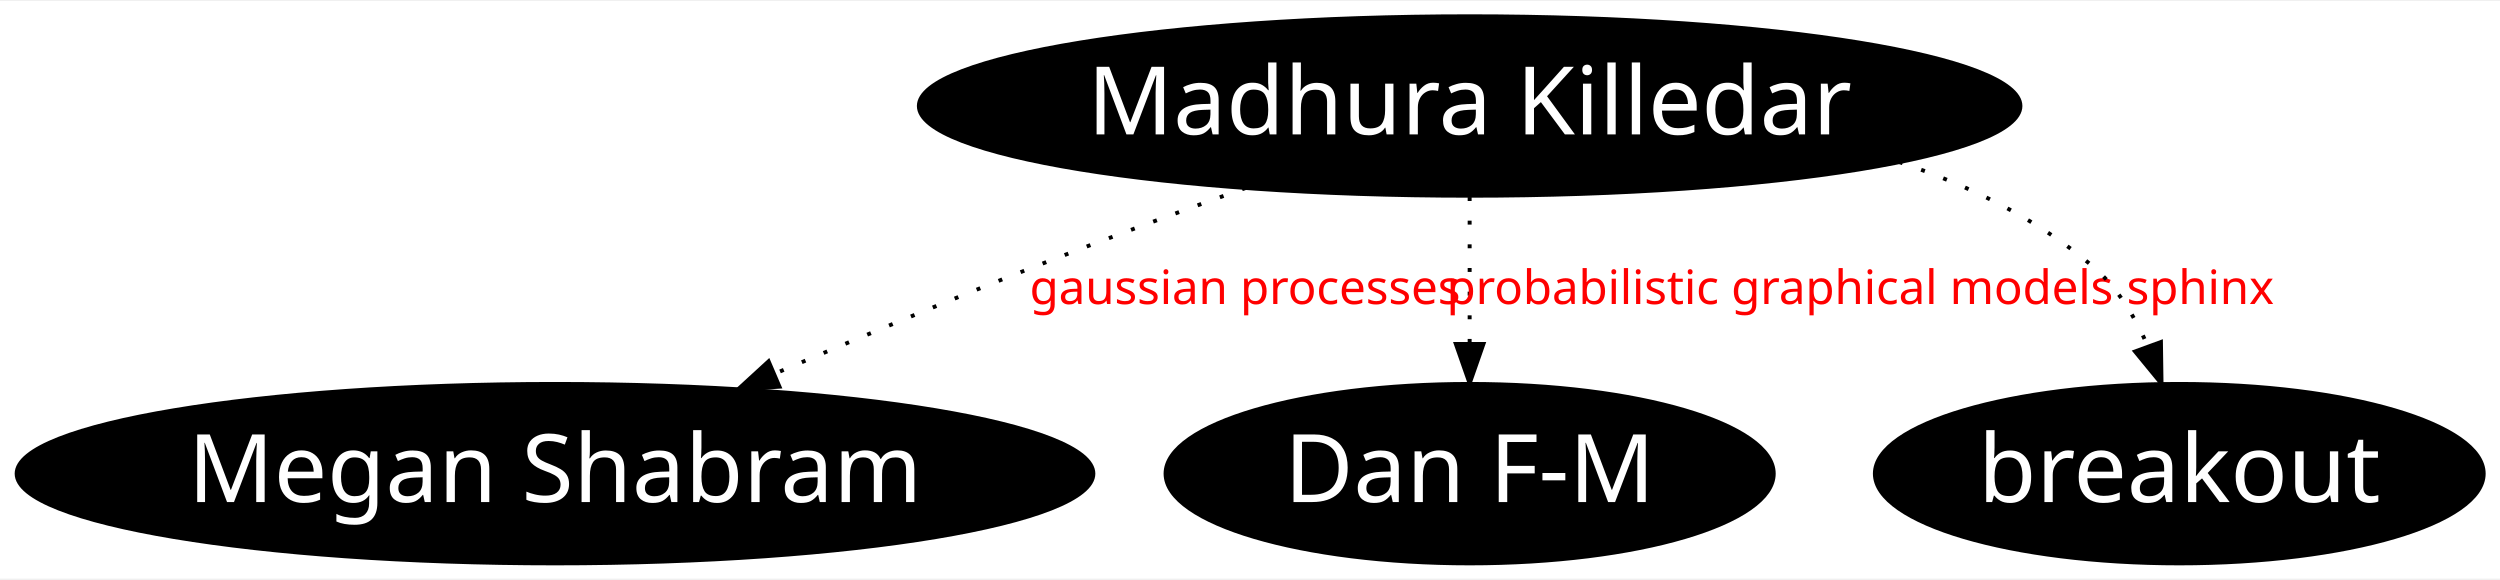
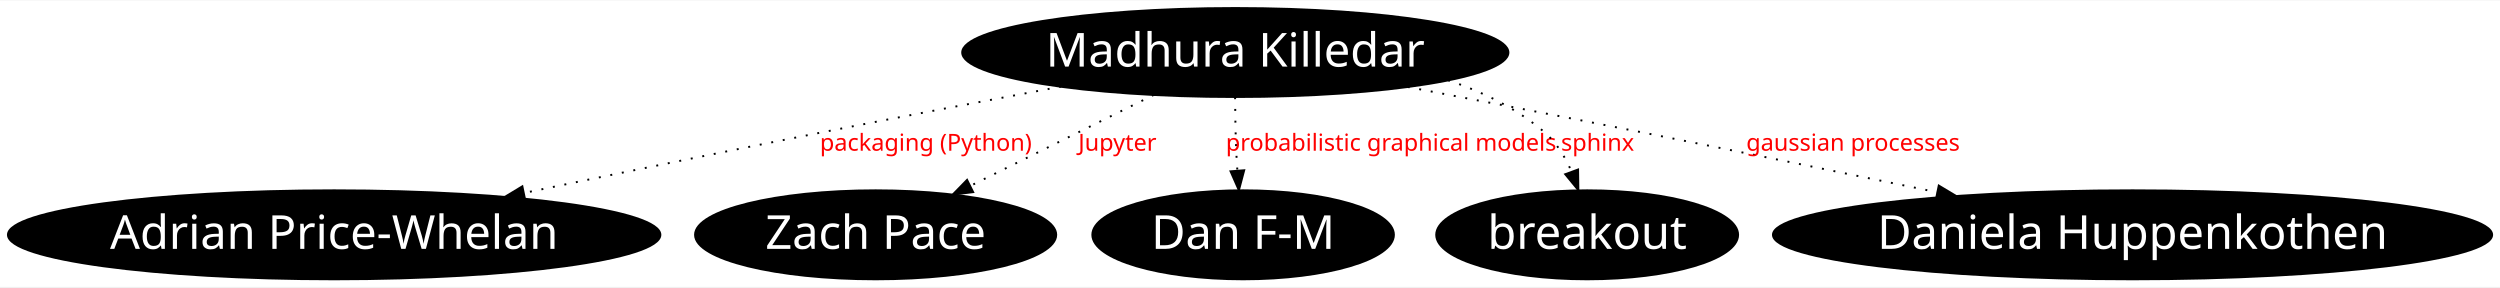
- <svg xmlns="http://www.w3.org/2000/svg" width="634pt" height="147pt" viewBox="0.00 0.00 634.13 146.51">
+ <svg xmlns="http://www.w3.org/2000/svg" width="1279pt" height="147pt" viewBox="0.00 0.00 1278.92 146.51">
  <g id="graph0" class="graph" transform="scale(1 1) rotate(0) translate(4 142.51)">
-     <polygon fill="white" stroke="none" points="-4,4 -4,-142.51 630.135,-142.51 630.135,4 -4,4" />
+     <polygon fill="white" stroke="none" points="-4,4 -4,-142.51 1274.92,-142.51 1274.92,4 -4,4" />
    <g id="node1" class="node">
-       <ellipse fill="black" stroke="black" cx="136.778" cy="-22.627" rx="136.557" ry="22.756" />
-       <text text-anchor="middle" x="136.778" y="-15.427" font-family="sans-serif" font-size="24.00" fill="white">Megan Shabram</text>
+       <ellipse fill="black" stroke="black" cx="166.941" cy="-22.627" rx="166.881" ry="22.756" />
+       <text text-anchor="middle" x="166.941" y="-15.427" font-family="sans-serif" font-size="24.00" fill="white">Adrian Price-Whelan</text>
    </g>
    <g id="node2" class="node">
-       <ellipse fill="black" stroke="black" cx="368.778" cy="-22.627" rx="77.13" ry="22.756" />
-       <text text-anchor="middle" x="368.778" y="-15.427" font-family="sans-serif" font-size="24.00" fill="white">Dan F-M</text>
+       <ellipse fill="black" stroke="black" cx="443.941" cy="-22.627" rx="92.375" ry="22.756" />
+       <text text-anchor="middle" x="443.941" y="-15.427" font-family="sans-serif" font-size="24.00" fill="white">Zach Pace</text>
    </g>
    <g id="node3" class="node">
-       <ellipse fill="black" stroke="black" cx="548.778" cy="-22.627" rx="77.213" ry="22.756" />
-       <text text-anchor="middle" x="548.778" y="-15.427" font-family="sans-serif" font-size="24.00" fill="white">breakout</text>
+       <ellipse fill="black" stroke="black" cx="631.941" cy="-22.627" rx="77.13" ry="22.756" />
+       <text text-anchor="middle" x="631.941" y="-15.427" font-family="sans-serif" font-size="24.00" fill="white">Dan F-M</text>
    </g>
    <g id="node4" class="node">
-       <ellipse fill="black" stroke="black" cx="368.778" cy="-115.882" rx="139.708" ry="22.756" />
-       <text text-anchor="middle" x="368.778" y="-108.682" font-family="sans-serif" font-size="24.00" fill="white">Madhura Killedar</text>
+       <ellipse fill="black" stroke="black" cx="807.941" cy="-22.627" rx="77.213" ry="22.756" />
+       <text text-anchor="middle" x="807.941" y="-15.427" font-family="sans-serif" font-size="24.00" fill="white">breakout</text>
+     </g>
+     <g id="node5" class="node">
+       <ellipse fill="black" stroke="black" cx="1086.94" cy="-22.627" rx="183.955" ry="22.756" />
+       <text text-anchor="middle" x="1086.94" y="-15.427" font-family="sans-serif" font-size="24.00" fill="white">Daniela Huppenkothen</text>
+     </g>
+     <g id="node6" class="node">
+       <ellipse fill="black" stroke="black" cx="627.941" cy="-115.882" rx="139.708" ry="22.756" />
+       <text text-anchor="middle" x="627.941" y="-108.682" font-family="sans-serif" font-size="24.00" fill="white">Madhura Killedar</text>
+     </g>
+     <g id="edge5" class="edge">
+       <path fill="none" stroke="black" stroke-dasharray="1,5" d="M538.812,-98.442C501.338,-91.439 457.295,-83.092 417.546,-75.255 366.894,-65.268 310.581,-53.708 264.187,-44.062" />
+       <polygon fill="black" stroke="black" points="264.644,-40.582 254.141,-41.971 263.218,-47.435 264.644,-40.582" />
+       <text text-anchor="middle" x="469.638" y="-65.655" font-family="sans-serif" font-size="12.00" fill="red">packaging (Python)</text>
+     </g>
+     <g id="edge4" class="edge">
+       <path fill="none" stroke="black" stroke-dasharray="1,5" d="M586.188,-94.175C558.347,-80.367 521.648,-62.166 492.501,-47.711" />
+       <polygon fill="black" stroke="black" points="493.837,-44.467 483.323,-43.159 490.727,-50.738 493.837,-44.467" />
+       <text text-anchor="middle" x="567.617" y="-65.655" font-family="sans-serif" font-size="12.00" fill="red">Jupyter</text>
    </g>
    <g id="edge1" class="edge">
-       <path fill="none" stroke="black" stroke-dasharray="1,5" d="M311.999,-95.111C294.809,-88.945 275.927,-81.99 258.718,-75.255 236.904,-66.717 213.137,-56.797 192.427,-47.947" />
-       <polygon fill="black" stroke="black" points="193.715,-44.691 183.145,-43.965 190.955,-51.125 193.715,-44.691" />
-       <text text-anchor="middle" x="311.808" y="-65.655" font-family="sans-serif" font-size="12.00" fill="red">gaussian processes</text>
+       <path fill="none" stroke="black" stroke-dasharray="1,5" d="M627.83,-93.016C627.876,-83.822 628.054,-73.014 628.529,-63.255 628.652,-60.72 628.81,-58.097 628.991,-55.462" />
+       <polygon fill="black" stroke="black" points="632.487,-55.65 629.772,-45.409 625.508,-55.108 632.487,-55.65" />
+       <text text-anchor="middle" x="707.647" y="-65.655" font-family="sans-serif" font-size="12.00" fill="red">probabilistic graphical models</text>
    </g>
    <g id="edge2" class="edge">
-       <path fill="none" stroke="black" stroke-dasharray="1,5" d="M368.778,-92.792C368.778,-81.695 368.778,-68.04 368.778,-55.803" />
-       <polygon fill="black" stroke="black" points="372.278,-55.514 368.778,-45.514 365.278,-55.514 372.278,-55.514" />
-       <text text-anchor="middle" x="447.484" y="-65.655" font-family="sans-serif" font-size="12.00" fill="red">probabilistic graphical models</text>
+       <path fill="none" stroke="black" stroke-dasharray="1,5" d="M736.804,-101.694C754.634,-95.753 771.855,-87.285 785.941,-75.255 792.192,-69.916 796.712,-62.488 799.964,-54.928" />
+       <polygon fill="black" stroke="black" points="803.29,-56.023 803.438,-45.429 796.716,-53.618 803.29,-56.023" />
+       <text text-anchor="middle" x="813.284" y="-65.655" font-family="sans-serif" font-size="12.00" fill="red">sphinx</text>
    </g>
    <g id="edge3" class="edge">
-       <path fill="none" stroke="black" stroke-dasharray="1,5" d="M477.642,-101.694C495.472,-95.753 512.693,-87.285 526.778,-75.255 533.029,-69.916 537.55,-62.488 540.801,-54.928" />
-       <polygon fill="black" stroke="black" points="544.127,-56.023 544.276,-45.429 537.553,-53.618 544.127,-56.023" />
-       <text text-anchor="middle" x="554.122" y="-65.655" font-family="sans-serif" font-size="12.00" fill="red">sphinx</text>
+       <path fill="none" stroke="black" stroke-dasharray="1,5" d="M716.125,-98.261C752.881,-91.265 795.998,-82.971 834.941,-75.255 885.038,-65.328 940.664,-53.968 986.883,-44.436" />
+       <polygon fill="black" stroke="black" points="987.813,-47.818 996.899,-42.368 986.398,-40.962 987.813,-47.818" />
+       <text text-anchor="middle" x="943.971" y="-65.655" font-family="sans-serif" font-size="12.00" fill="red">gaussian processes</text>
    </g>
  </g>
</svg>
